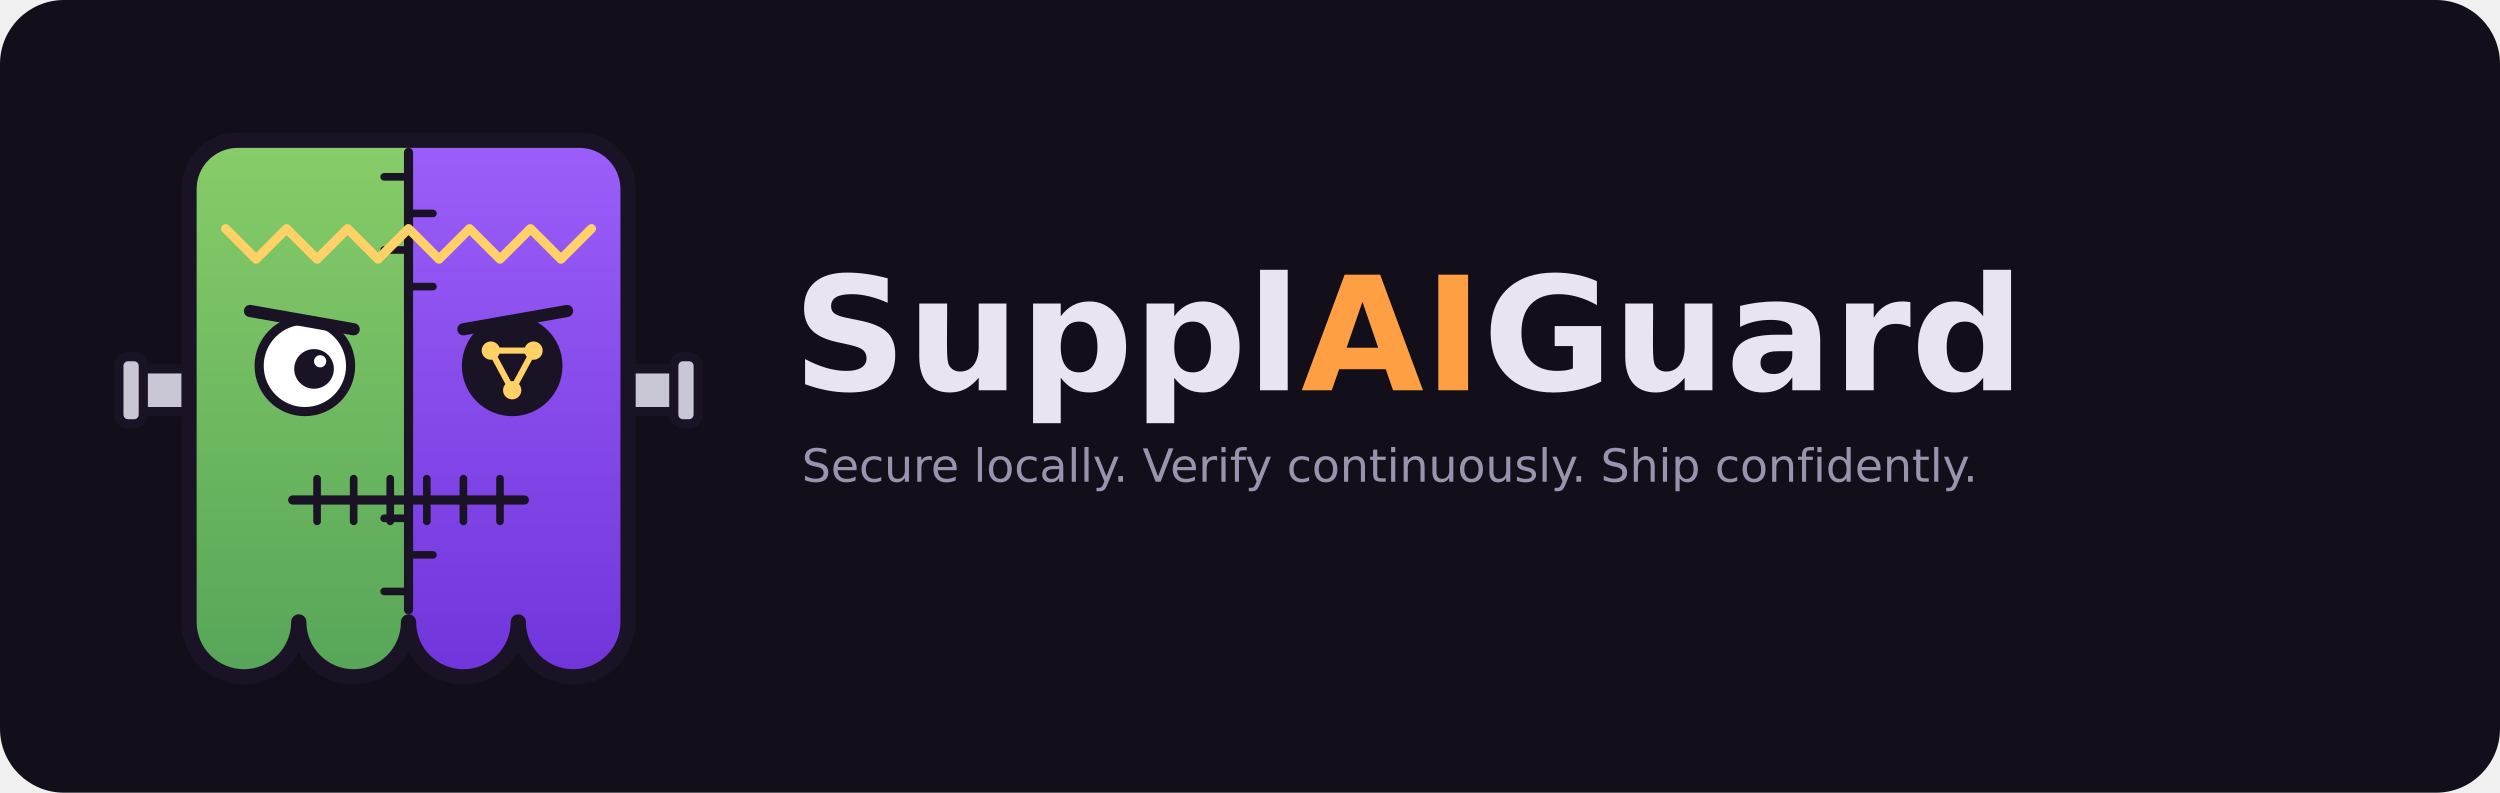
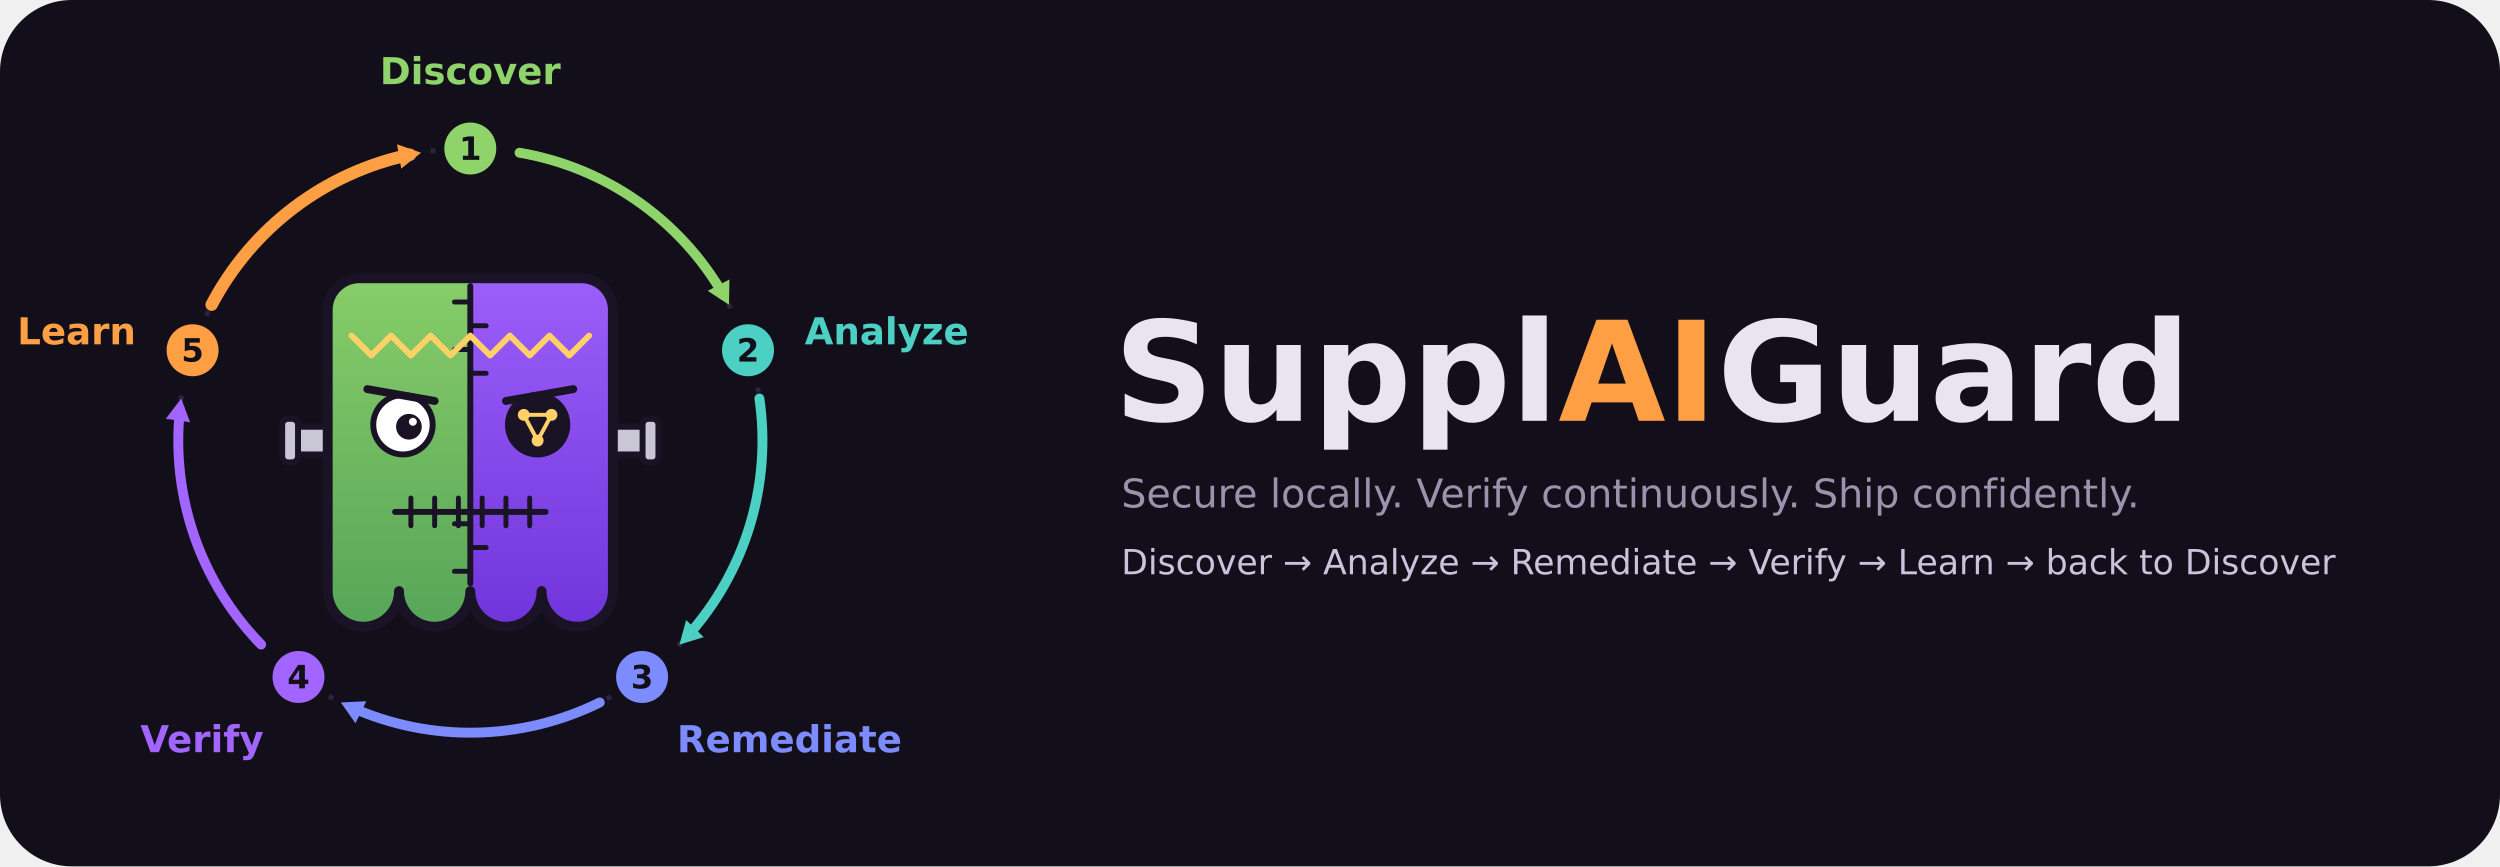
- <svg xmlns="http://www.w3.org/2000/svg" width="820" height="260" viewBox="0 0 820 260" role="img" aria-labelledby="t d">
-   <rect width="820" height="260" rx="21" fill="#120f1a" />
-   <g transform="translate(34,18)">
+ <svg xmlns="http://www.w3.org/2000/svg" width="1010" height="350" viewBox="0 0 1010 350" role="img" aria-labelledby="t d">
+   <rect width="1010" height="350" rx="29" fill="#120f1a" />
+   <g id="loop" fill="none">
+     <circle cx="190" cy="178" r="118" stroke="#2a2440" stroke-width="2" stroke-dasharray="2 7" />
+     <path d="M209.9,61.7 A118,118 0 0 1 292.3,119.2" stroke="#8fd36b" stroke-width="4" stroke-linecap="round" />
+     <polygon points="294.5,123.1 294.7,112.9 285.9,117.5" fill="#8fd36b" />
+     <path d="M306.8,161.0 A118,118 0 0 1 277.6,257.1" stroke="#4dd0c4" stroke-width="4" stroke-linecap="round" />
+     <polygon points="274.5,260.4 284.3,257.4 277.2,250.5" fill="#4dd0c4" />
+     <path d="M242.3,283.8 A118,118 0 0 1 141.8,285.7" stroke="#7c8cff" stroke-width="4" stroke-linecap="round" />
+     <polygon points="137.7,283.8 143.6,292.2 148.0,283.3" fill="#7c8cff" />
+     <path d="M105.5,260.4 A118,118 0 0 1 72.7,165.5" stroke="#a265ff" stroke-width="4" stroke-linecap="round" />
+     <polygon points="73.2,161.0 67.0,169.2 76.8,170.6" fill="#a265ff" />
+     <path d="M85.5,123.1 A118,118 0 0 1 165.6,62.5" stroke="#ff9f43" stroke-width="5" stroke-linecap="round" />
+     <polygon points="170.1,61.7 160.4,58.3 162.1,68.1" fill="#ff9f43" />
+     <circle cx="190.0" cy="60.0" r="12" fill="#8fd36b" stroke="#120f1a" stroke-width="3" />
+     <text x="190.0" y="64.6" text-anchor="middle" font-family="DejaVu Sans, Verdana, Helvetica, Arial, sans-serif" font-size="13" font-weight="800" fill="#120f1a">1</text>
+     <text x="190.0" y="34.0" text-anchor="middle" font-family="DejaVu Sans, Verdana, Helvetica, Arial, sans-serif" font-size="15" font-weight="700" fill="#8fd36b">Discover</text>
+     <circle cx="302.2" cy="141.5" r="12" fill="#4dd0c4" stroke="#120f1a" stroke-width="3" />
+     <text x="302.2" y="146.1" text-anchor="middle" font-family="DejaVu Sans, Verdana, Helvetica, Arial, sans-serif" font-size="13" font-weight="800" fill="#120f1a">2</text>
+     <text x="325.1" y="139.1" text-anchor="start" font-family="DejaVu Sans, Verdana, Helvetica, Arial, sans-serif" font-size="15" font-weight="700" fill="#4dd0c4">Analyze</text>
+     <circle cx="259.4" cy="273.5" r="12" fill="#7c8cff" stroke="#120f1a" stroke-width="3" />
+     <text x="259.4" y="278.1" text-anchor="middle" font-family="DejaVu Sans, Verdana, Helvetica, Arial, sans-serif" font-size="13" font-weight="800" fill="#120f1a">3</text>
+     <text x="273.5" y="303.9" text-anchor="start" font-family="DejaVu Sans, Verdana, Helvetica, Arial, sans-serif" font-size="15" font-weight="700" fill="#7c8cff">Remediate</text>
+     <circle cx="120.6" cy="273.5" r="12" fill="#a265ff" stroke="#120f1a" stroke-width="3" />
+     <text x="120.6" y="278.1" text-anchor="middle" font-family="DejaVu Sans, Verdana, Helvetica, Arial, sans-serif" font-size="13" font-weight="800" fill="#120f1a">4</text>
+     <text x="106.5" y="303.9" text-anchor="end" font-family="DejaVu Sans, Verdana, Helvetica, Arial, sans-serif" font-size="15" font-weight="700" fill="#a265ff">Verify</text>
+     <circle cx="77.8" cy="141.5" r="12" fill="#ff9f43" stroke="#120f1a" stroke-width="3" />
+     <text x="77.8" y="146.1" text-anchor="middle" font-family="DejaVu Sans, Verdana, Helvetica, Arial, sans-serif" font-size="13" font-weight="800" fill="#120f1a">5</text>
+     <text x="54.9" y="139.1" text-anchor="end" font-family="DejaVu Sans, Verdana, Helvetica, Arial, sans-serif" font-size="15" font-weight="700" fill="#ff9f43">Learn</text>
+   </g>
+   <g transform="translate(110,90) scale(0.8)">
    <g id="mark">
      <defs>
        <clipPath id="shield">
          <path d="M44,28 H156 A16,16 0 0 1 172,44 V186 A18,18 0 0 1 136,186 A18,18 0 0 1 100,186 A18,18 0 0 1 64,186 A18,18 0 0 1 28,186 V44 A16,16 0 0 1 44,28 Z" />
        </clipPath>
        <linearGradient id="gl" x1="0" y1="0" x2="0" y2="1">
          <stop offset="0" stop-color="#8fd36b" />
          <stop offset="1" stop-color="#4f9f56" />
        </linearGradient>
        <linearGradient id="gr" x1="0" y1="0" x2="0" y2="1">
          <stop offset="0" stop-color="#a265ff" />
          <stop offset="1" stop-color="#6a2fd6" />
        </linearGradient>
      </defs>
      <g fill="#c9c7d6" stroke="#1a1326" stroke-width="3" stroke-linejoin="round">
        <rect x="10" y="103" width="20" height="14" rx="3" />
        <rect x="5" y="99" width="8" height="22" rx="3" />
        <rect x="170" y="103" width="20" height="14" rx="3" />
        <rect x="187" y="99" width="8" height="22" rx="3" />
      </g>
      <g clip-path="url(#shield)">
        <rect x="0" y="0" width="100" height="230" fill="url(#gl)" />
        <rect x="100" y="0" width="100" height="230" fill="url(#gr)" />
      </g>
      <path d="M44,28 H156 A16,16 0 0 1 172,44 V186 A18,18 0 0 1 136,186 A18,18 0 0 1 100,186 A18,18 0 0 1 64,186 A18,18 0 0 1 28,186 V44 A16,16 0 0 1 44,28 Z" fill="none" stroke="#1a1326" stroke-width="5" stroke-linejoin="round" />
      <g stroke="#1a1326" stroke-width="3" stroke-linecap="round" fill="none">
        <path d="M100,32 V182" />
        <path d="M100,40 l-8,0 M100,52 l8,0 M100,64 l-8,0 M100,76 l8,0 M100,152 l-8,0 M100,164 l8,0 M100,176 l-8,0" stroke-width="2.5" />
        <polyline points="40,57 50,67 60,57 70,67 80,57 90,67 100,57 110,67 120,57 130,67 140,57 150,67 160,57" stroke="#ffd166" stroke-width="3" stroke-linejoin="round" />
      </g>
      <g>
        <circle cx="66" cy="102" r="15" fill="#fff" stroke="#1a1326" stroke-width="3" />
        <circle cx="69" cy="103" r="6.5" fill="#1a1326" />
        <circle cx="71" cy="100.5" r="2" fill="#fff" />
        <path d="M48,84 L82,90" stroke="#1a1326" stroke-width="4" stroke-linecap="round" />
      </g>
      <g>
        <circle cx="134" cy="102" r="15" fill="#1a1326" stroke="#1a1326" stroke-width="3" />
        <g stroke="#ffd166" stroke-width="2">
          <path d="M127,97 L141,97 L134,110 Z" fill="none" />
        </g>
        <g fill="#ffd166">
          <circle cx="127" cy="97" r="3" />
          <circle cx="141" cy="97" r="3" />
          <circle cx="134" cy="110" r="3" />
        </g>
        <path d="M118,90 L152,84" stroke="#1a1326" stroke-width="4" stroke-linecap="round" />
      </g>
      <g stroke="#1a1326" stroke-width="3" stroke-linecap="round">
        <path d="M62,146 H138" fill="none" />
        <path d="M70,139 v14 M82,139 v14 M94,139 v14 M106,139 v14 M118,139 v14 M130,139 v14" stroke-width="2.5" />
      </g>
    </g>
  </g>
-   <text x="260" y="128" font-family="DejaVu Sans, Verdana, Helvetica, Arial, sans-serif" font-size="52" font-weight="800" fill="#e8e4f0">Suppl<tspan fill="#ff9f43">AI</tspan>Guard</text>
-   <text x="263" y="158" font-family="DejaVu Sans, Verdana, Helvetica, Arial, sans-serif" font-size="15" fill="#9a93ad">Secure locally. Verify continuously. Ship confidently.</text>
+   <text x="450" y="170" font-family="DejaVu Sans, Verdana, Helvetica, Arial, sans-serif" font-size="56" font-weight="800" fill="#e8e4f0">Suppl<tspan fill="#ff9f43">AI</tspan>Guard</text>
+   <text x="453" y="205" font-family="DejaVu Sans, Verdana, Helvetica, Arial, sans-serif" font-size="16" fill="#9a93ad">Secure locally. Verify continuously. Ship confidently.</text>
+   <text x="453" y="232" font-family="DejaVu Sans, Verdana, Helvetica, Arial, sans-serif" font-size="14" fill="#c9c3dc">Discover → Analyze → Remediate → Verify → Learn → back to Discover</text>
</svg>
